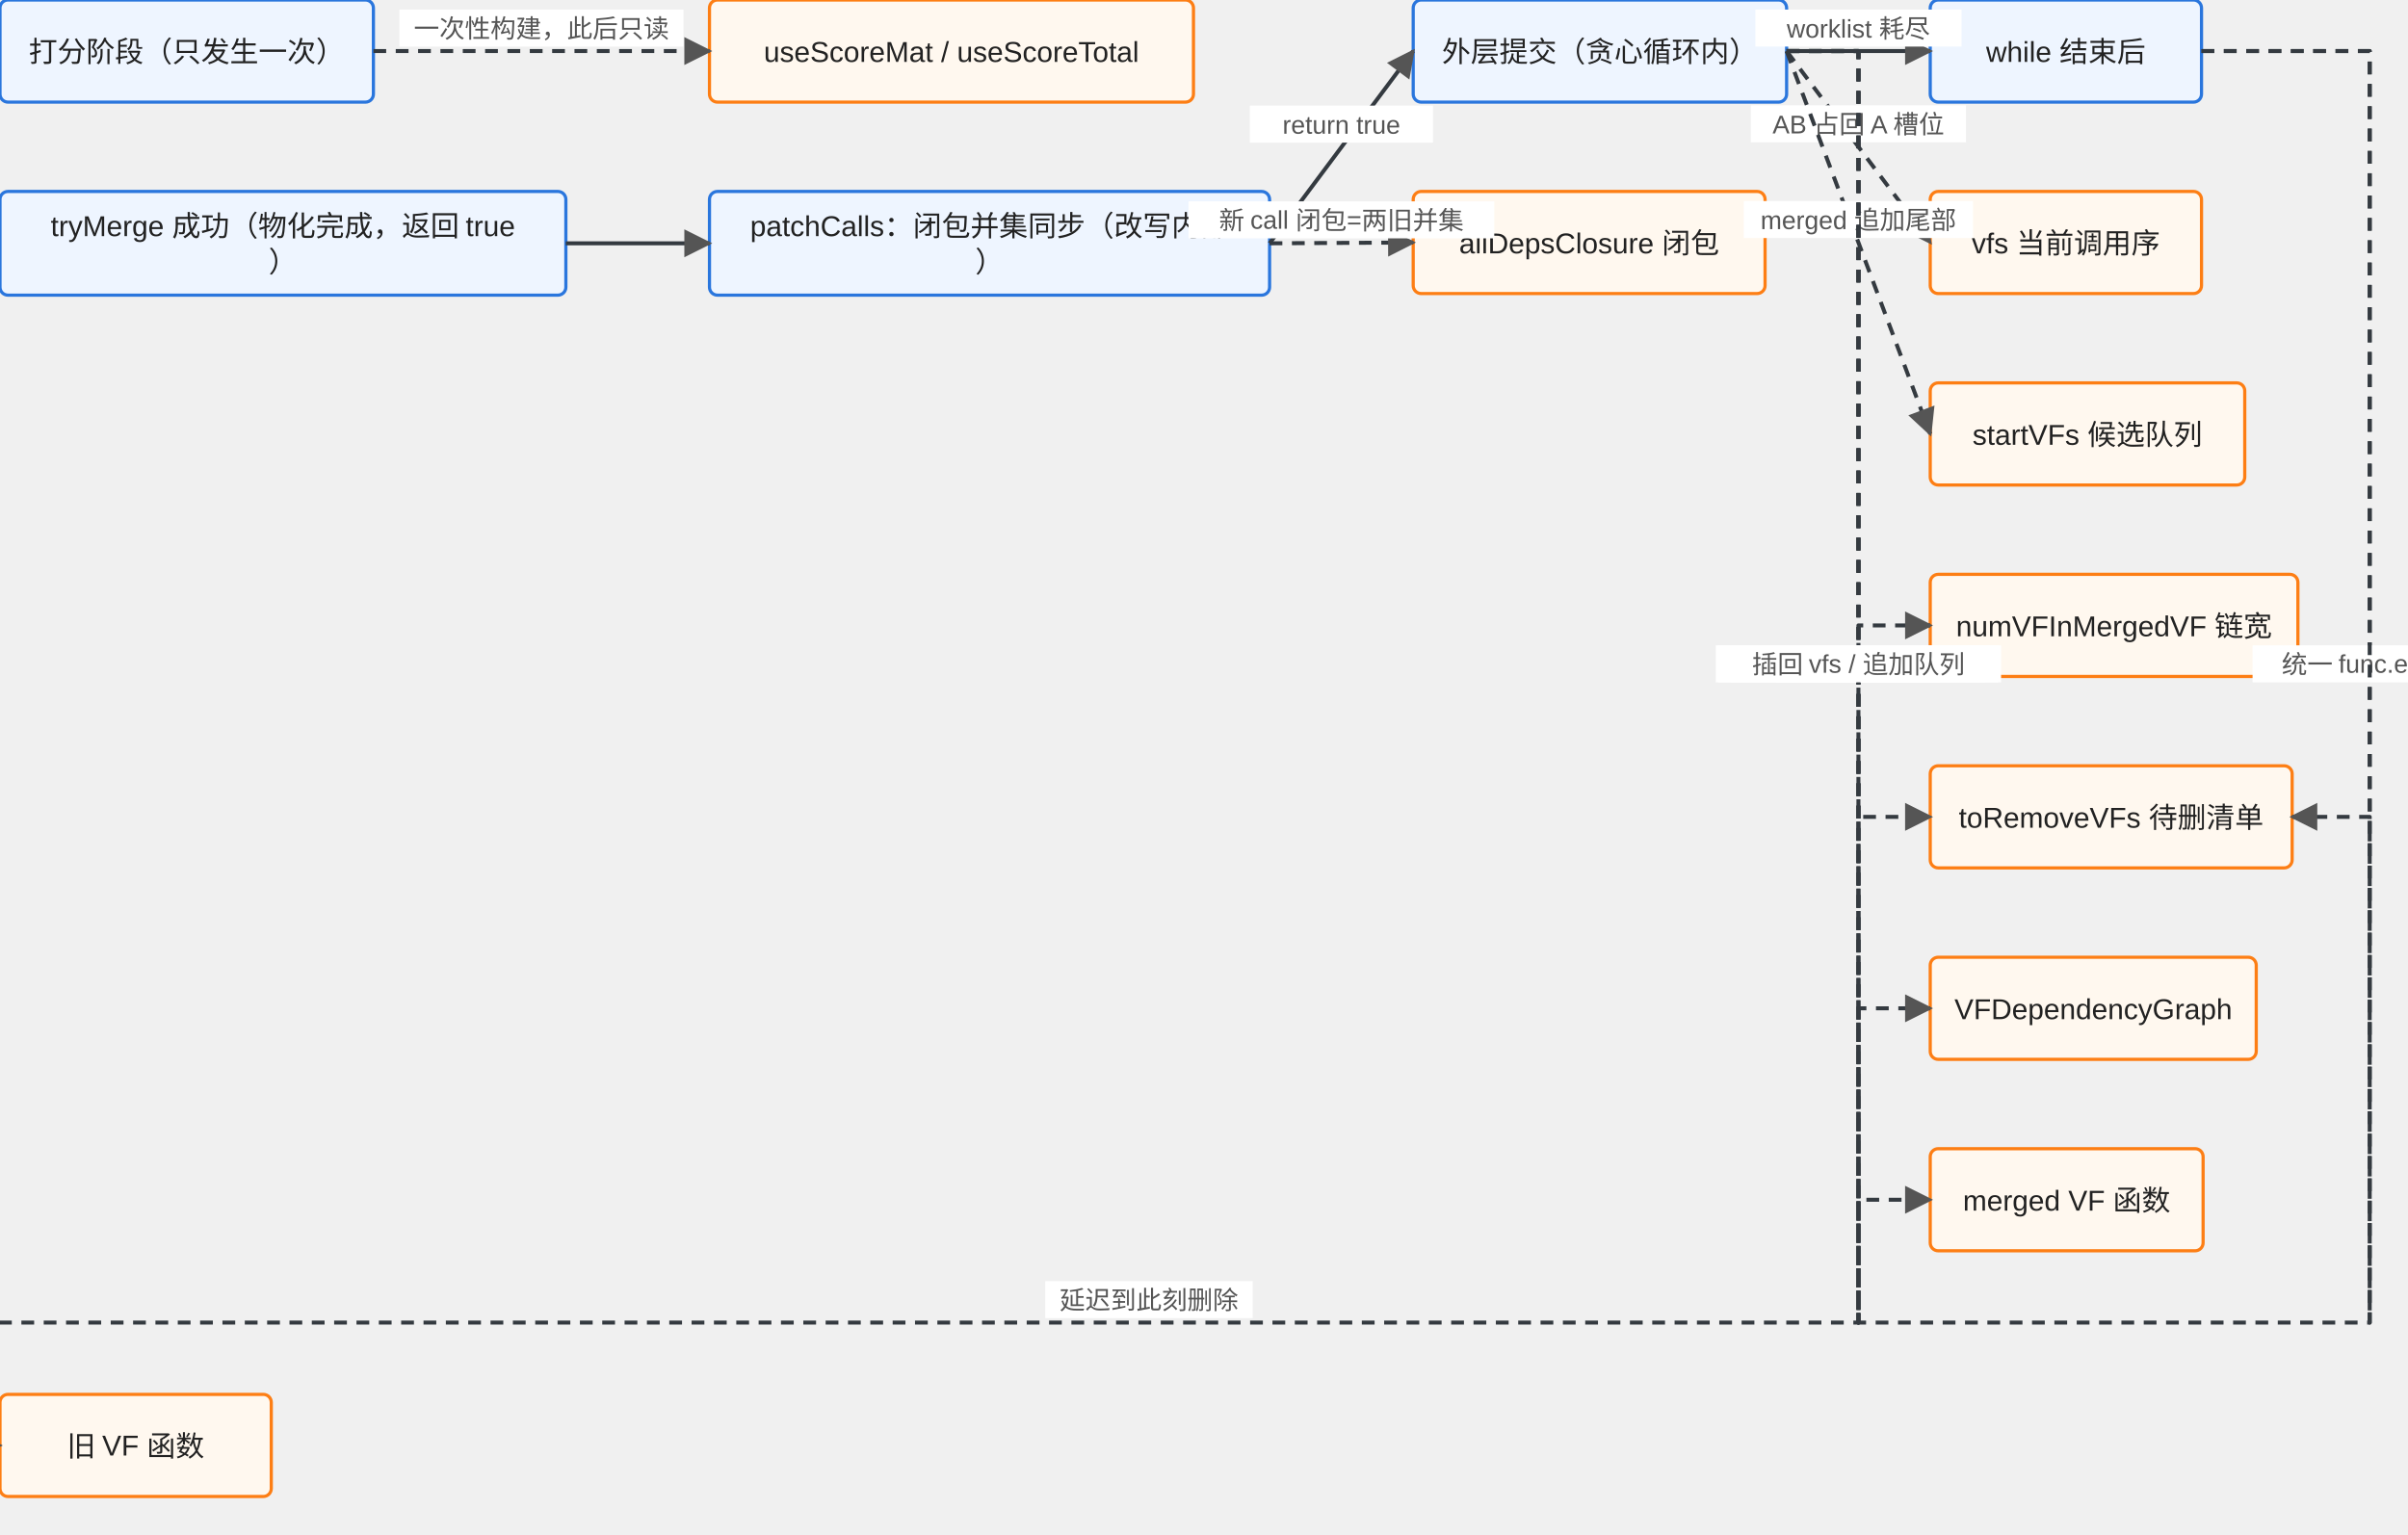
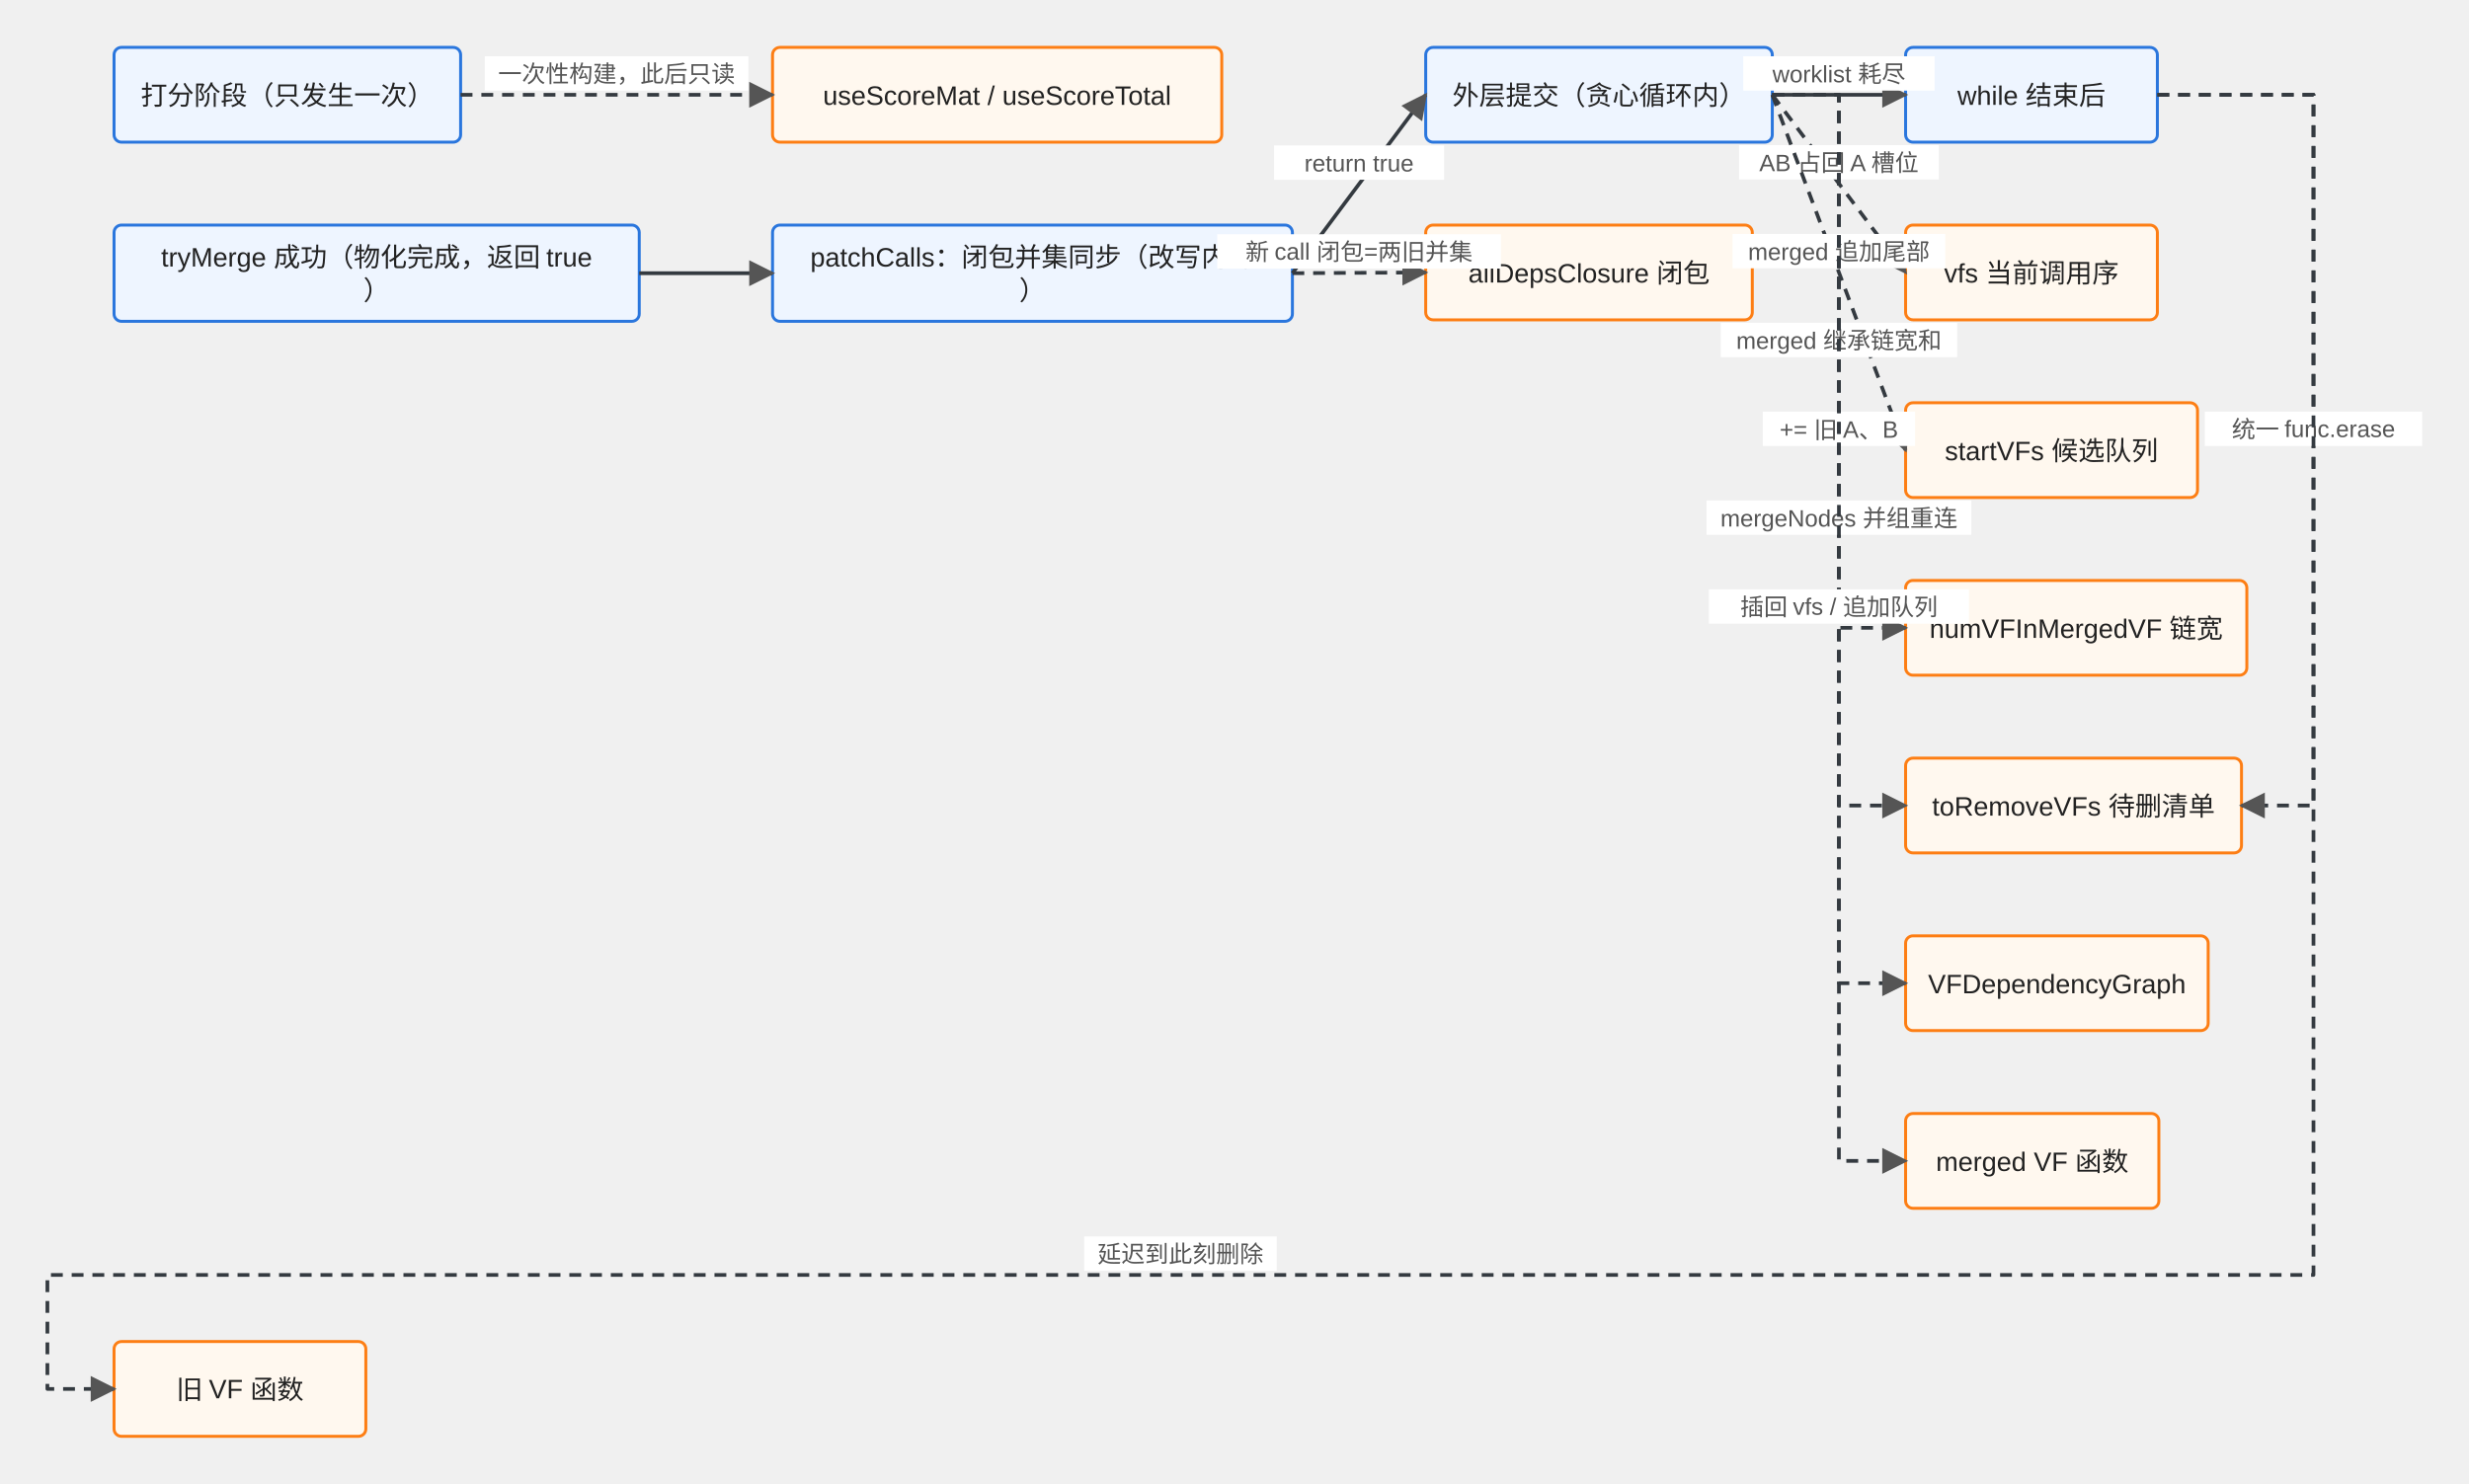
- <svg xmlns="http://www.w3.org/2000/svg" viewBox="0 0 1509 962" width="100%" height="100%">
+ <svg xmlns="http://www.w3.org/2000/svg" viewBox="-77 -32 1667 1002" width="100%" height="100%">
  <defs>
    <marker id="arrow" viewBox="0 0 10 10" refX="9" refY="5" markerWidth="7" markerHeight="7" orient="auto-start-reverse">
      <path d="M 0 0 L 10 5 L 0 10 z" fill="#555" />
    </marker>
  </defs>
  <rect x="0" y="0" width="234.0" height="64" rx="5" fill="#eef5ff" stroke="#2a76dd" stroke-width="2" />
  <text x="117.0" y="38.8" text-anchor="middle" font-family="Arial, Noto Sans CJK SC, Microsoft YaHei, sans-serif" font-size="18" fill="#222">打分阶段（只发生一次）</text>
  <rect x="0" y="120" width="354.6" height="65.0" rx="5" fill="#eef5ff" stroke="#2a76dd" stroke-width="2" />
  <text x="177.3" y="148.0" text-anchor="middle" font-family="Arial, Noto Sans CJK SC, Microsoft YaHei, sans-serif" font-size="18" fill="#222">tryMerge 成功（物化完成，返回 true</text>
  <text x="177.3" y="170.5" text-anchor="middle" font-family="Arial, Noto Sans CJK SC, Microsoft YaHei, sans-serif" font-size="18" fill="#222">）</text>
  <rect x="444.6" y="0" width="303.3" height="64" rx="5" fill="#fff8ef" stroke="#fd7e14" stroke-width="2" />
  <text x="596.2" y="38.8" text-anchor="middle" font-family="Arial, Noto Sans CJK SC, Microsoft YaHei, sans-serif" font-size="18" fill="#222">useScoreMat / useScoreTotal</text>
  <rect x="444.6" y="120" width="351.0" height="65.0" rx="5" fill="#eef5ff" stroke="#2a76dd" stroke-width="2" />
  <text x="620.1" y="148.0" text-anchor="middle" font-family="Arial, Noto Sans CJK SC, Microsoft YaHei, sans-serif" font-size="18" fill="#222">patchCalls：闭包并集同步（改写内部</text>
  <text x="620.1" y="170.5" text-anchor="middle" font-family="Arial, Noto Sans CJK SC, Microsoft YaHei, sans-serif" font-size="18" fill="#222">）</text>
  <rect x="885.6" y="120" width="220.5" height="64" rx="5" fill="#fff8ef" stroke="#fd7e14" stroke-width="2" />
  <text x="995.9" y="158.8" text-anchor="middle" font-family="Arial, Noto Sans CJK SC, Microsoft YaHei, sans-serif" font-size="18" fill="#222">allDepsClosure 闭包</text>
  <rect x="885.6" y="0" width="234.0" height="64" rx="5" fill="#eef5ff" stroke="#2a76dd" stroke-width="2" />
  <text x="1002.6" y="38.8" text-anchor="middle" font-family="Arial, Noto Sans CJK SC, Microsoft YaHei, sans-serif" font-size="18" fill="#222">外层提交（贪心循环内）</text>
  <rect x="1209.6" y="120" width="170" height="64" rx="5" fill="#fff8ef" stroke="#fd7e14" stroke-width="2" />
  <text x="1294.6" y="158.8" text-anchor="middle" font-family="Arial, Noto Sans CJK SC, Microsoft YaHei, sans-serif" font-size="18" fill="#222">vfs 当前调用序</text>
  <rect x="1209.6" y="240" width="197.1" height="64" rx="5" fill="#fff8ef" stroke="#fd7e14" stroke-width="2" />
  <text x="1308.1" y="278.8" text-anchor="middle" font-family="Arial, Noto Sans CJK SC, Microsoft YaHei, sans-serif" font-size="18" fill="#222">startVFs 候选队列</text>
  <rect x="1209.6" y="360" width="230.4" height="64" rx="5" fill="#fff8ef" stroke="#fd7e14" stroke-width="2" />
  <text x="1324.8" y="398.8" text-anchor="middle" font-family="Arial, Noto Sans CJK SC, Microsoft YaHei, sans-serif" font-size="18" fill="#222">numVFInMergedVF 链宽</text>
  <rect x="1209.6" y="480" width="226.8" height="64" rx="5" fill="#fff8ef" stroke="#fd7e14" stroke-width="2" />
  <text x="1323.0" y="518.8" text-anchor="middle" font-family="Arial, Noto Sans CJK SC, Microsoft YaHei, sans-serif" font-size="18" fill="#222">toRemoveVFs 待删清单</text>
  <rect x="1209.6" y="600" width="204.3" height="64" rx="5" fill="#fff8ef" stroke="#fd7e14" stroke-width="2" />
  <text x="1311.8" y="638.8" text-anchor="middle" font-family="Arial, Noto Sans CJK SC, Microsoft YaHei, sans-serif" font-size="18" fill="#222">VFDependencyGraph</text>
  <rect x="1209.6" y="720" width="171.0" height="64" rx="5" fill="#fff8ef" stroke="#fd7e14" stroke-width="2" />
  <text x="1295.1" y="758.8" text-anchor="middle" font-family="Arial, Noto Sans CJK SC, Microsoft YaHei, sans-serif" font-size="18" fill="#222">merged VF 函数</text>
  <rect x="1209.6" y="0" width="170" height="64" rx="5" fill="#eef5ff" stroke="#2a76dd" stroke-width="2" />
  <text x="1294.6" y="38.8" text-anchor="middle" font-family="Arial, Noto Sans CJK SC, Microsoft YaHei, sans-serif" font-size="18" fill="#222">while 结束后</text>
  <rect x="0" y="874" width="170" height="64" rx="5" fill="#fff8ef" stroke="#fd7e14" stroke-width="2" />
  <text x="85.0" y="912.8" text-anchor="middle" font-family="Arial, Noto Sans CJK SC, Microsoft YaHei, sans-serif" font-size="18" fill="#222">旧 VF 函数</text>
  <polyline points="234.0,32.0 444.6,32.0" fill="none" stroke="#343a40" stroke-width="2.5" stroke-linejoin="round" stroke-dasharray="8 6" marker-end="url(#arrow)" />
  <rect x="250.3" y="6.0" width="178.0" height="23.2" fill="#fff" />
  <text x="339.3" y="23.6" text-anchor="middle" font-family="Arial, Noto Sans CJK SC, Microsoft YaHei, sans-serif" font-size="16" fill="#555">一次性构建，此后只读</text>
  <polyline points="354.6,152.5 444.6,152.5" fill="none" stroke="#343a40" stroke-width="2.5" stroke-linejoin="round" marker-end="url(#arrow)" />
  <polyline points="795.6,152.5 885.6,32.0" fill="none" stroke="#343a40" stroke-width="2.5" stroke-linejoin="round" marker-end="url(#arrow)" />
  <rect x="783.2" y="66.2" width="114.8" height="23.2" fill="#fff" />
  <text x="840.6" y="83.8" text-anchor="middle" font-family="Arial, Noto Sans CJK SC, Microsoft YaHei, sans-serif" font-size="16" fill="#555">return true</text>
  <polyline points="1119.6,32.0 1209.6,32.0" fill="none" stroke="#343a40" stroke-width="2.5" stroke-linejoin="round" marker-end="url(#arrow)" />
  <rect x="1100.0" y="6.0" width="129.2" height="23.2" fill="#fff" />
  <text x="1164.6" y="23.6" text-anchor="middle" font-family="Arial, Noto Sans CJK SC, Microsoft YaHei, sans-serif" font-size="16" fill="#555">worklist 耗尽</text>
  <polyline points="795.6,152.5 885.6,152.0" fill="none" stroke="#343a40" stroke-width="2.5" stroke-linejoin="round" stroke-dasharray="8 6" marker-end="url(#arrow)" />
  <rect x="744.8" y="126.2" width="191.6" height="23.2" fill="#fff" />
  <text x="840.6" y="143.8" text-anchor="middle" font-family="Arial, Noto Sans CJK SC, Microsoft YaHei, sans-serif" font-size="16" fill="#555">新 call 闭包=两旧并集</text>
  <polyline points="1119.6,32.0 1209.6,152.0" fill="none" stroke="#343a40" stroke-width="2.5" stroke-linejoin="round" stroke-dasharray="8 6" marker-end="url(#arrow)" />
  <rect x="1097.2" y="66.0" width="134.8" height="23.2" fill="#fff" />
  <text x="1164.6" y="83.6" text-anchor="middle" font-family="Arial, Noto Sans CJK SC, Microsoft YaHei, sans-serif" font-size="16" fill="#555">AB 占回 A 槽位</text>
  <polyline points="1119.6,32.0 1209.6,272.0" fill="none" stroke="#343a40" stroke-width="2.5" stroke-linejoin="round" stroke-dasharray="8 6" marker-end="url(#arrow)" />
  <rect x="1092.8" y="126.0" width="143.6" height="23.2" fill="#fff" />
  <text x="1164.6" y="143.6" text-anchor="middle" font-family="Arial, Noto Sans CJK SC, Microsoft YaHei, sans-serif" font-size="16" fill="#555">merged 追加尾部</text>
-   <polyline points="1119.6,32.0 1164.6,32.0 1164.6,829.0 1164.6,392.0 1209.6,392.0" fill="none" stroke="#343a40" stroke-width="2.5" stroke-linejoin="round" stroke-dasharray="8 6" marker-end="url(#arrow)" />
-   <rect x="1084.8" y="404.5" width="159.6" height="23.2" fill="#fff" />
-   <text x="1164.6" y="422.1" text-anchor="middle" font-family="Arial, Noto Sans CJK SC, Microsoft YaHei, sans-serif" font-size="16" fill="#555">merged 继承链宽和</text>
-   <polyline points="1119.6,32.0 1164.6,32.0 1164.6,829.0 1164.6,512.0 1209.6,512.0" fill="none" stroke="#343a40" stroke-width="2.5" stroke-linejoin="round" stroke-dasharray="8 6" marker-end="url(#arrow)" />
-   <rect x="1113.2" y="404.5" width="102.8" height="23.2" fill="#fff" />
-   <text x="1164.6" y="422.1" text-anchor="middle" font-family="Arial, Noto Sans CJK SC, Microsoft YaHei, sans-serif" font-size="16" fill="#555">+= 旧 A、B</text>
-   <polyline points="1119.6,32.0 1164.6,32.0 1164.6,829.0 1164.6,632.0 1209.6,632.0" fill="none" stroke="#343a40" stroke-width="2.5" stroke-linejoin="round" stroke-dasharray="8 6" marker-end="url(#arrow)" />
-   <rect x="1075.2" y="404.5" width="178.8" height="23.2" fill="#fff" />
-   <text x="1164.6" y="422.1" text-anchor="middle" font-family="Arial, Noto Sans CJK SC, Microsoft YaHei, sans-serif" font-size="16" fill="#555">mergeNodes 并组重连</text>
-   <polyline points="1119.6,32.0 1164.6,32.0 1164.6,829.0 1164.6,752.0 1209.6,752.0" fill="none" stroke="#343a40" stroke-width="2.5" stroke-linejoin="round" stroke-dasharray="8 6" marker-end="url(#arrow)" />
-   <rect x="1076.8" y="404.5" width="175.6" height="23.2" fill="#fff" />
-   <text x="1164.6" y="422.1" text-anchor="middle" font-family="Arial, Noto Sans CJK SC, Microsoft YaHei, sans-serif" font-size="16" fill="#555">插回 vfs / 追加队列</text>
-   <polyline points="1379.6,32.0 1485.0,32.0 1485.0,829.0 1485.0,512.0 1436.4,512.0" fill="none" stroke="#343a40" stroke-width="2.5" stroke-linejoin="round" stroke-dasharray="8 6" marker-end="url(#arrow)" />
-   <rect x="1411.6" y="404.5" width="146.8" height="23.2" fill="#fff" />
-   <text x="1485.0" y="422.1" text-anchor="middle" font-family="Arial, Noto Sans CJK SC, Microsoft YaHei, sans-serif" font-size="16" fill="#555">统一 func.erase</text>
+   <polyline points="1119.6,32.0 1164.6,32.0 1164.6,392.0 1209.6,392.0" fill="none" stroke="#343a40" stroke-width="2.5" stroke-linejoin="round" stroke-dasharray="8 6" marker-end="url(#arrow)" />
+   <rect x="1084.8" y="186.0" width="159.6" height="23.2" fill="#fff" />
+   <text x="1164.6" y="203.6" text-anchor="middle" font-family="Arial, Noto Sans CJK SC, Microsoft YaHei, sans-serif" font-size="16" fill="#555">merged 继承链宽和</text>
+   <polyline points="1119.6,32.0 1164.6,32.0 1164.6,512.0 1209.6,512.0" fill="none" stroke="#343a40" stroke-width="2.5" stroke-linejoin="round" stroke-dasharray="8 6" marker-end="url(#arrow)" />
+   <rect x="1113.2" y="246.0" width="102.8" height="23.2" fill="#fff" />
+   <text x="1164.6" y="263.6" text-anchor="middle" font-family="Arial, Noto Sans CJK SC, Microsoft YaHei, sans-serif" font-size="16" fill="#555">+= 旧 A、B</text>
+   <polyline points="1119.6,32.0 1164.6,32.0 1164.6,632.0 1209.6,632.0" fill="none" stroke="#343a40" stroke-width="2.5" stroke-linejoin="round" stroke-dasharray="8 6" marker-end="url(#arrow)" />
+   <rect x="1075.2" y="306.0" width="178.8" height="23.2" fill="#fff" />
+   <text x="1164.6" y="323.6" text-anchor="middle" font-family="Arial, Noto Sans CJK SC, Microsoft YaHei, sans-serif" font-size="16" fill="#555">mergeNodes 并组重连</text>
+   <polyline points="1119.6,32.0 1164.6,32.0 1164.6,752.0 1209.6,752.0" fill="none" stroke="#343a40" stroke-width="2.5" stroke-linejoin="round" stroke-dasharray="8 6" marker-end="url(#arrow)" />
+   <rect x="1076.8" y="366.0" width="175.6" height="23.2" fill="#fff" />
+   <text x="1164.6" y="383.6" text-anchor="middle" font-family="Arial, Noto Sans CJK SC, Microsoft YaHei, sans-serif" font-size="16" fill="#555">插回 vfs / 追加队列</text>
+   <polyline points="1379.6,32.0 1485.0,32.0 1485.0,512.0 1436.4,512.0" fill="none" stroke="#343a40" stroke-width="2.5" stroke-linejoin="round" stroke-dasharray="8 6" marker-end="url(#arrow)" />
+   <rect x="1411.6" y="246.0" width="146.8" height="23.2" fill="#fff" />
+   <text x="1485.0" y="263.6" text-anchor="middle" font-family="Arial, Noto Sans CJK SC, Microsoft YaHei, sans-serif" font-size="16" fill="#555">统一 func.erase</text>
  <polyline points="1379.6,32.0 1485.0,32.0 1485.0,829.0 -45.0,829.0 -45.0,906.0 0.0,906.0" fill="none" stroke="#343a40" stroke-width="2.5" stroke-linejoin="round" stroke-dasharray="8 6" marker-end="url(#arrow)" />
  <rect x="655.0" y="803.0" width="130.0" height="23.2" fill="#fff" />
  <text x="720.0" y="820.6" text-anchor="middle" font-family="Arial, Noto Sans CJK SC, Microsoft YaHei, sans-serif" font-size="16" fill="#555">延迟到此刻删除</text>
</svg>
